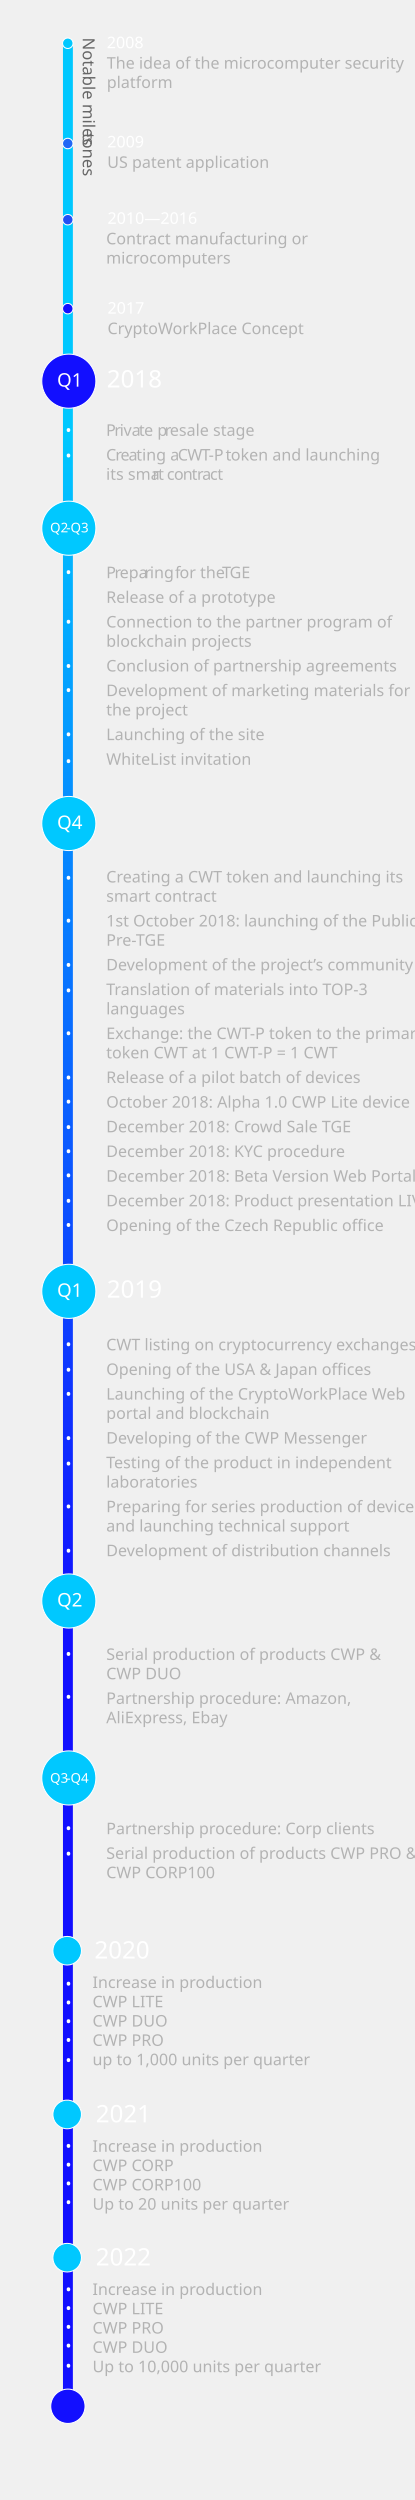
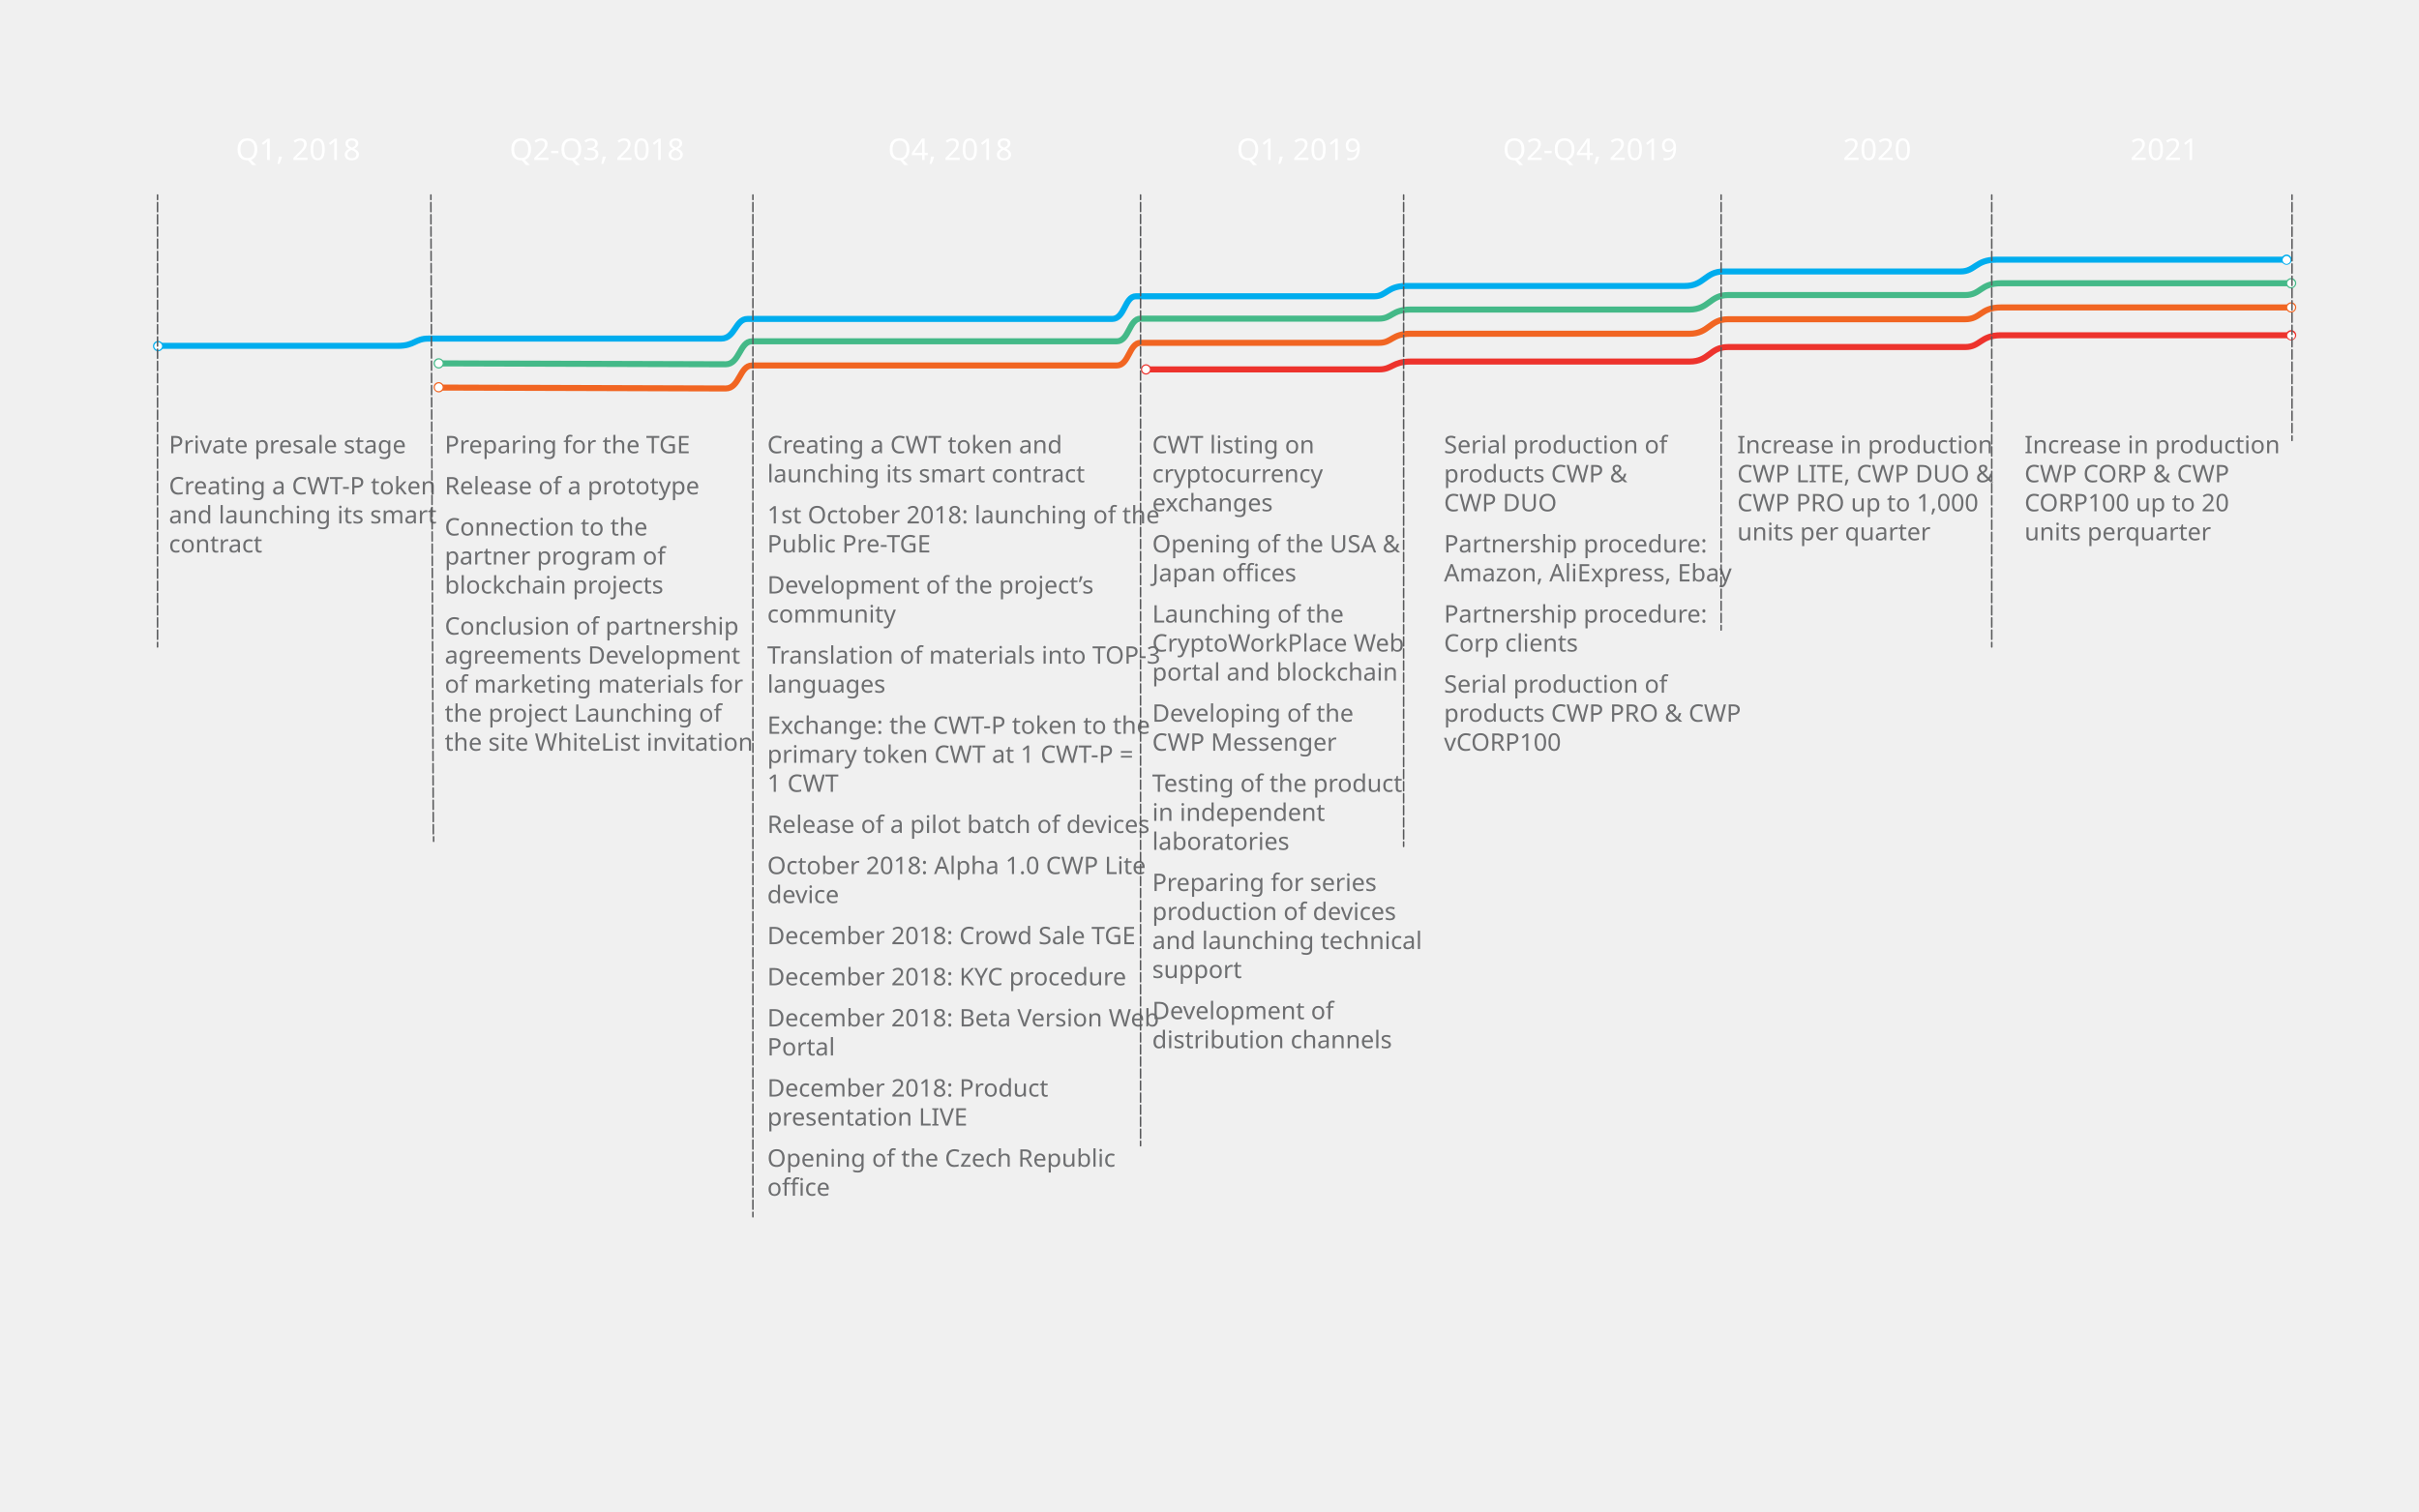
- <svg xmlns="http://www.w3.org/2000/svg" xmlns:xlink="http://www.w3.org/1999/xlink" version="1.1" id="Слой_1" x="0px" y="0px" viewBox="0 0 800 4820" style="enable-background:new 0 0 800 4820;" xml:space="preserve">
+ <svg xmlns="http://www.w3.org/2000/svg" version="1.1" id="Слой_1" x="0px" y="0px" viewBox="0 0 800 500" style="enable-background:new 0 0 800 500;" xml:space="preserve">
  <style type="text/css">
- 	.st0{fill:#B3B3B3;}
+ 	.st0{fill:#6D6E70;}
	.st1{font-family:'MyriadPro-Regular';}
- 	.st2{font-size:31.014px;}
- 	.st3{fill:#FFFFFF;}
- 	.st4{fill:#231F20;}
- 	.st5{clip-path:url(#SVGID_2_);fill:url(#SVGID_3_);}
- 	.st6{clip-path:url(#SVGID_5_);fill:#00C8FF;}
- 	.st7{clip-path:url(#SVGID_5_);fill:none;stroke:#FFFFFF;stroke-width:2;}
- 	.st8{clip-path:url(#SVGID_5_);fill:#2067F5;}
- 	.st9{clip-path:url(#SVGID_5_);fill:#2050F5;}
- 	.st10{clip-path:url(#SVGID_5_);fill:#120FFF;}
- 	.st11{fill:#666666;}
- 	.st12{font-size:32.096px;}
- 	.st13{clip-path:url(#SVGID_7_);fill:#120FFF;}
- 	.st14{clip-path:url(#SVGID_7_);fill:none;stroke:#FFFFFF;stroke-width:2;}
- 	.st15{font-size:36.183px;}
- 	.st16{font-size:46.521px;}
- 	.st17{letter-spacing:-1;}
- 	.st18{fill:#00C8FF;}
- 	.st19{fill:none;stroke:#FFFFFF;stroke-width:2;}
- 	.st20{font-size:25.845px;}
- 	.st21{clip-path:url(#SVGID_9_);fill:#00C8FF;}
- 	.st22{clip-path:url(#SVGID_9_);fill:none;stroke:#FFFFFF;stroke-width:2;}
- 	.st23{clip-path:url(#SVGID_11_);fill:#00C8FF;}
- 	.st24{clip-path:url(#SVGID_11_);fill:none;stroke:#FFFFFF;stroke-width:2;}
- 	.st25{clip-path:url(#SVGID_13_);fill:#00C8FF;}
- 	.st26{clip-path:url(#SVGID_13_);fill:none;stroke:#FFFFFF;stroke-width:2;}
- 	.st27{clip-path:url(#SVGID_15_);fill:#00C8FF;}
- 	.st28{clip-path:url(#SVGID_15_);fill:none;stroke:#FFFFFF;stroke-width:2;}
- 	.st29{clip-path:url(#SVGID_17_);fill:#00C8FF;}
- 	.st30{clip-path:url(#SVGID_17_);fill:none;stroke:#FFFFFF;stroke-width:2;}
- 	.st31{clip-path:url(#SVGID_19_);fill:#120FFF;}
- 	.st32{clip-path:url(#SVGID_19_);fill:none;stroke:#FFFFFF;stroke-width:2;}
+ 	.st2{font-size:8px;}
+ 	.st3{fill:none;stroke:#00ADEE;stroke-width:2;stroke-linecap:round;stroke-miterlimit:10;}
+ 	.st4{fill:#FFFFFF;}
+ 	.st5{fill:#00ADEE;}
+ 	.st6{fill:none;stroke:#44B988;stroke-width:2;stroke-linecap:round;stroke-miterlimit:10;}
+ 	.st7{fill:#44B988;}
+ 	.st8{fill:none;stroke:#F16522;stroke-width:2;stroke-linecap:round;stroke-miterlimit:10;}
+ 	.st9{fill:#F16522;}
+ 	.st10{fill:none;stroke:#ED332D;stroke-width:2;stroke-linecap:round;stroke-miterlimit:10;}
+ 	.st11{fill:#ED332D;}
+ 	.st12{fill:none;stroke:#58595B;stroke-width:0.5;stroke-linecap:round;stroke-miterlimit:10;}
+ 	.st13{fill:none;stroke:#58595B;stroke-width:0.5;stroke-linecap:round;stroke-miterlimit:10;stroke-dasharray:3.031,1.01;}
+ 	.st14{fill:none;stroke:#58595B;stroke-width:0.5;stroke-linecap:round;stroke-miterlimit:10;stroke-dasharray:2.982,0.994;}
+ 	.st15{fill:none;stroke:#58595B;stroke-width:0.5;stroke-linecap:round;stroke-miterlimit:10;stroke-dasharray:3.026,1.009;}
+ 	.st16{fill:none;stroke:#58595B;stroke-width:0.5;stroke-linecap:round;stroke-miterlimit:10;stroke-dasharray:2.986,0.995;}
+ 	.st17{fill:none;stroke:#58595B;stroke-width:0.5;stroke-linecap:round;stroke-miterlimit:10;stroke-dasharray:2.993,0.998;}
+ 	.st18{fill:none;stroke:#58595B;stroke-width:0.5;stroke-linecap:round;stroke-miterlimit:10;stroke-dasharray:2.998,0.999;}
+ 	.st19{fill:none;stroke:#58595B;stroke-width:0.5;stroke-linecap:round;stroke-miterlimit:10;stroke-dasharray:3.045,1.015;}
+ 	.st20{font-size:9.895px;}
</style>
-   <text transform="matrix(1 0 0 1 205.8896 132.4248)">
-     <tspan x="0" y="0" class="st0 st1 st2">The idea of the microcomputer security  </tspan>
-     <tspan x="0" y="37.2" class="st0 st1 st2">platform</tspan>
-   </text>
-   <text transform="matrix(1 0 0 1 205.8896 92.9766)" class="st3 st1 st2">2008</text>
-   <text transform="matrix(1 0 0 1 206.7178 323.7085)" class="st0 st1 st2">US patent application</text>
-   <text transform="matrix(1 0 0 1 206.7178 284.2271)" class="st3 st1 st2">2009</text>
-   <text transform="matrix(1 0 0 1 204.6504 471.0239)">
-     <tspan x="0" y="0" class="st0 st1 st2">Contract manufacturing or  </tspan>
-     <tspan x="0" y="37.2" class="st0 st1 st2">microcomputers</tspan>
-   </text>
-   <text transform="matrix(-4.489659e-11 1 -1 -4.489659e-11 79.5669 921.4561)" class="st4 st1 st2"> </text>
-   <text transform="matrix(1 0 0 1 207.2231 431.5737)" class="st3 st1 st2">2010—2016</text>
-   <text transform="matrix(1 0 0 1 207.2329 644.2153)" class="st0 st1 st2">CryptoWorkPlace Concept</text>
-   <text transform="matrix(1 0 0 1 207.2329 604.7339)" class="st3 st1 st2">2017</text>
-   <g>
-     <defs>
-       <rect id="SVGID_1_" x="121.4" y="84.1" width="19.1" height="4561.6" />
-     </defs>
-     <clipPath id="SVGID_2_">
-       <use xlink:href="#SVGID_1_" style="overflow:visible;" />
-     </clipPath>
-     <linearGradient id="SVGID_3_" gradientUnits="userSpaceOnUse" x1="-0.883" y1="2661.231" x2="6.732" y2="2661.231" gradientTransform="matrix(-2.131982e-14 -348.1791 -348.1791 2.131982e-14 926716.062 2839.102)">
-       <stop offset="0" style="stop-color:#120FFF" />
-       <stop offset="0.873" style="stop-color:#00C8FF" />
-       <stop offset="1" style="stop-color:#00C8FF" />
-     </linearGradient>
-     <rect x="121.4" y="84.1" class="st5" width="19.1" height="4561.6" />
-   </g>
-   <g>
-     <defs>
-       <rect id="SVGID_4_" x="-57.3" y="-121" width="273" height="1548.3" />
-     </defs>
-     <clipPath id="SVGID_5_">
-       <use xlink:href="#SVGID_4_" style="overflow:visible;" />
-     </clipPath>
-     <path class="st6" d="M120.6,83.4c0,5.6,4.5,10.1,10.1,10.1c5.6,0,10.1-4.5,10.1-10.1c0-5.6-4.5-10.1-10.1-10.1   C125.1,73.3,120.6,77.8,120.6,83.4" />
-     <circle class="st7" cx="130.7" cy="83.4" r="10.1" />
-     <path class="st8" d="M120.6,276.7c0,5.6,4.5,10.1,10.1,10.1c5.6,0,10.1-4.5,10.1-10.1c0-5.6-4.5-10.1-10.1-10.1   C125.1,266.7,120.6,271.2,120.6,276.7" />
-     <ellipse transform="matrix(0.3827 -0.9239 0.9239 0.3827 -175.0138 291.5433)" class="st7" cx="130.7" cy="276.7" rx="10.1" ry="10.1" />
-     <path class="st9" d="M120.6,423.6c0,5.6,4.5,10.1,10.1,10.1c5.6,0,10.1-4.5,10.1-10.1c0-5.6-4.5-10.1-10.1-10.1   C125.1,413.5,120.6,418,120.6,423.6" />
-     <ellipse transform="matrix(0.9239 -0.3827 0.3827 0.9239 -152.1456 82.2417)" class="st7" cx="130.7" cy="423.6" rx="10.1" ry="10.1" />
-     <path class="st10" d="M120.6,595.1c0,5.6,4.5,10.1,10.1,10.1c5.6,0,10.1-4.5,10.1-10.1c0-5.6-4.5-10.1-10.1-10.1   C125.1,585.1,120.6,589.6,120.6,595.1" />
-     <ellipse transform="matrix(0.9239 -0.3827 0.3827 0.9239 -217.8054 95.3022)" class="st7" cx="130.7" cy="595.1" rx="10.1" ry="10.1" />
-   </g>
-   <text transform="matrix(-4.489659e-11 1 -1 -4.489659e-11 159.5244 72.478)">
-     <tspan x="0" y="0" class="st11 st1 st12">Notable miles</tspan>
-     <tspan x="184.2" y="0" class="st11 st1 st12">t</tspan>
-     <tspan x="194.6" y="0" class="st11 st1 st12">ones</tspan>
-   </text>
-   <g>
-     <defs>
-       <rect id="SVGID_6_" x="46.8" y="680.1" width="309.5" height="109.6" />
-     </defs>
-     <clipPath id="SVGID_7_">
-       <use xlink:href="#SVGID_6_" style="overflow:visible;" />
-     </clipPath>
-     <path class="st13" d="M132.7,787.1c28.8,0,52.2-23.4,52.2-52.2c0-28.8-23.4-52.2-52.2-52.2S80.4,706,80.4,734.9   C80.4,763.7,103.8,787.1,132.7,787.1" />
-     <circle class="st14" cx="132.7" cy="734.9" r="52.2" />
-   </g>
-   <text transform="matrix(1 0 0 1 110.0156 745.459)" class="st3 st1 st15">Q1</text>
-   <text transform="matrix(1 0 0 1 205.9043 747.0195)" class="st3 st1 st16">2018</text>
-   <text transform="matrix(1 0 0 1 205.9043 2501.878)" class="st3 st1 st16">2019</text>
-   <text transform="matrix(1 0 0 1 204.4849 840.293)">
-     <tspan x="0" y="0" class="st0 st1 st2">P</tspan>
-     <tspan x="16" y="0" class="st0 st1 st2">r</tspan>
-     <tspan x="26.3" y="0" class="st0 st1 st2">i</tspan>
-     <tspan x="33.6" y="0" class="st0 st1 st2">va</tspan>
-     <tspan x="63.2" y="0" class="st0 st1 st2">t</tspan>
-     <tspan x="73.3" y="0" class="st0 st1 st2">e p</tspan>
-     <tspan x="113.1" y="0" class="st0 st1 st2">r</tspan>
-     <tspan x="122.9" y="0" class="st0 st1 st2">esale stage</tspan>
-     <tspan x="0" y="47.6" class="st0 st1 st2">C</tspan>
-     <tspan x="17.9" y="47.6" class="st0 st1 st2">r</tspan>
-     <tspan x="27.8" y="47.6" class="st0 st1 st2">e</tspan>
-     <tspan x="43.3" y="47.6" class="st0 st1 st2">a</tspan>
-     <tspan x="58.2" y="47.6" class="st0 st1 st2">ting a </tspan>
-     <tspan x="138.3" y="47.6" class="st0 st1 st2">C</tspan>
-     <tspan x="156.7" y="47.6" class="st0 st1 st2">W</tspan>
-     <tspan x="183.9" y="47.6" class="st0 st1 st2 st17">T</tspan>
-     <tspan x="197.8" y="47.6" class="st0 st1 st2">-P </tspan>
-     <tspan x="230.4" y="47.6" class="st0 st1 st2">t</tspan>
-     <tspan x="240.5" y="47.6" class="st0 st1 st2">oken and launching  </tspan>
-     <tspan x="0" y="84.8" class="st0 st1 st2">its sma</tspan>
-     <tspan x="89.5" y="84.8" class="st0 st1 st2">r</tspan>
-     <tspan x="100.3" y="84.8" class="st0 st1 st2">t </tspan>
-     <tspan x="117.2" y="84.8" class="st0 st1 st2">c</tspan>
-     <tspan x="130.9" y="84.8" class="st0 st1 st2">o</tspan>
-     <tspan x="147.9" y="84.8" class="st0 st1 st2">n</tspan>
-     <tspan x="165" y="84.8" class="st0 st1 st2">t</tspan>
-     <tspan x="175.3" y="84.8" class="st0 st1 st2">r</tspan>
-     <tspan x="185.3" y="84.8" class="st0 st1 st2">a</tspan>
-     <tspan x="200.3" y="84.8" class="st0 st1 st2">c</tspan>
-     <tspan x="214.5" y="84.8" class="st0 st1 st2">t</tspan>
-   </text>
-   <g>
-     <path class="st18" d="M132.7,1070.6c28.8,0,52.2-23.4,52.2-52.2c0-28.8-23.4-52.2-52.2-52.2s-52.2,23.4-52.2,52.2   C80.4,1047.2,103.8,1070.6,132.7,1070.6" />
-     <circle class="st19" cx="132.7" cy="1018.4" r="52.2" />
-   </g>
-   <text transform="matrix(1 0 0 1 204.7734 1114.725)">
-     <tspan x="0" y="0" class="st0 st1 st2">P</tspan>
-     <tspan x="16" y="0" class="st0 st1 st2">r</tspan>
-     <tspan x="25.9" y="0" class="st0 st1 st2">epa</tspan>
-     <tspan x="74" y="0" class="st0 st1 st2">r</tspan>
-     <tspan x="84.2" y="0" class="st0 st1 st2">ing </tspan>
-     <tspan x="132.6" y="0" class="st0 st1 st2">f</tspan>
-     <tspan x="141.3" y="0" class="st0 st1 st2">or the</tspan>
-     <tspan x="218.1" y="0" class="st0 st1 st2 st17"> </tspan>
-     <tspan x="223.4" y="0" class="st0 st1 st2">T</tspan>
-     <tspan x="237.9" y="0" class="st0 st1 st2">GE</tspan>
-     <tspan x="0" y="47.6" class="st0 st1 st2">Release of a prototype</tspan>
-     <tspan x="0" y="95.1" class="st0 st1 st2">Connection to the partner program of  </tspan>
-     <tspan x="0" y="132.3" class="st0 st1 st2">blockchain projects</tspan>
-     <tspan x="0" y="179.9" class="st0 st1 st2">Conclusion of partnership agreements</tspan>
-     <tspan x="0" y="227.4" class="st0 st1 st2">Development of marketing materials for  </tspan>
-     <tspan x="0" y="264.7" class="st0 st1 st2">the project</tspan>
-     <tspan x="0" y="312.2" class="st0 st1 st2">Launching of the site</tspan>
-     <tspan x="0" y="359.8" class="st0 st1 st2">WhiteList invitation</tspan>
-   </text>
-   <text transform="matrix(1 0 0 1 204.7734 1701.402)">
-     <tspan x="0" y="0" class="st0 st1 st2">Creating a CWT token and launching its  </tspan>
-     <tspan x="0" y="37.2" class="st0 st1 st2">smart contract</tspan>
-     <tspan x="0" y="84.8" class="st0 st1 st2">1st October 2018: launching of the Public  </tspan>
-     <tspan x="0" y="122" class="st0 st1 st2">Pre-TGE </tspan>
-     <tspan x="0" y="169.5" class="st0 st1 st2">Development of the project’s community</tspan>
-     <tspan x="0" y="217.1" class="st0 st1 st2">Translation of materials into TOP-3  </tspan>
-     <tspan x="0" y="254.3" class="st0 st1 st2">languages</tspan>
-     <tspan x="0" y="301.9" class="st0 st1 st2">Exchange: the CWT-P token to the primary  </tspan>
-     <tspan x="0" y="339.1" class="st0 st1 st2">token CWT at 1 CWT-P = 1 CWT</tspan>
-     <tspan x="0" y="386.6" class="st0 st1 st2">Release of a pilot batch of devices</tspan>
-     <tspan x="0" y="434.2" class="st0 st1 st2">October 2018: Alpha 1.0 CWP Lite device </tspan>
-     <tspan x="0" y="481.7" class="st0 st1 st2">December 2018: Crowd Sale TGE </tspan>
-     <tspan x="0" y="529.3" class="st0 st1 st2">December 2018: KYC procedure</tspan>
-     <tspan x="0" y="576.9" class="st0 st1 st2">December 2018: Beta Version Web Portal</tspan>
-     <tspan x="0" y="624.4" class="st0 st1 st2">December 2018: Product presentation LIVE</tspan>
-     <tspan x="0" y="672" class="st0 st1 st2">Opening of the Czech Republic office</tspan>
-   </text>
-   <text transform="matrix(1 0 0 1 96.5479 1026.393)">
-     <tspan x="0" y="0" class="st3 st1 st20">Q2</tspan>
-     <tspan x="31.1" y="0" class="st3 st1 st20">-</tspan>
-     <tspan x="39.4" y="0" class="st3 st1 st20">Q3 </tspan>
-   </text>
-   <g>
-     <defs>
-       <rect id="SVGID_8_" x="46.8" y="1532.9" width="169.9" height="109.6" />
-     </defs>
-     <clipPath id="SVGID_9_">
-       <use xlink:href="#SVGID_8_" style="overflow:visible;" />
-     </clipPath>
-     <path class="st21" d="M132.7,1640c28.8,0,52.2-23.4,52.2-52.2c0-28.8-23.4-52.2-52.2-52.2s-52.2,23.4-52.2,52.2   C80.4,1616.6,103.8,1640,132.7,1640" />
-     <circle class="st22" cx="132.7" cy="1587.7" r="52.2" />
-   </g>
-   <text transform="matrix(1 0 0 1 110.0156 1598.335)" class="st3 st1 st15">Q4</text>
-   <text transform="matrix(1 0 0 1 204.7734 2603.384)">
-     <tspan x="0" y="0" class="st0 st1 st2">CWT listing on cryptocurrency exchanges</tspan>
-     <tspan x="0" y="47.6" class="st0 st1 st2">Opening of the USA &amp; Japan offices</tspan>
-     <tspan x="0" y="95.1" class="st0 st1 st2">Launching of the CryptoWorkPlace Web  </tspan>
-     <tspan x="0" y="132.3" class="st0 st1 st2">portal and blockchain</tspan>
-     <tspan x="0" y="179.9" class="st0 st1 st2">Developing of the CWP Messenger</tspan>
-     <tspan x="0" y="227.4" class="st0 st1 st2">Testing of the product in independent  </tspan>
-     <tspan x="0" y="264.7" class="st0 st1 st2">laboratories</tspan>
-     <tspan x="0" y="312.2" class="st0 st1 st2">Preparing for series production of devices  </tspan>
-     <tspan x="0" y="349.4" class="st0 st1 st2">and launching technical support</tspan>
-     <tspan x="0" y="397" class="st0 st1 st2">Development of distribution channels</tspan>
-   </text>
-   <g>
-     <defs>
-       <rect id="SVGID_10_" x="46.8" y="2434.9" width="169.9" height="109.6" />
-     </defs>
-     <clipPath id="SVGID_11_">
-       <use xlink:href="#SVGID_10_" style="overflow:visible;" />
-     </clipPath>
-     <path class="st23" d="M132.7,2541.9c28.8,0,52.2-23.4,52.2-52.2c0-28.8-23.4-52.2-52.2-52.2s-52.2,23.4-52.2,52.2   C80.4,2518.6,103.8,2541.9,132.7,2541.9" />
-     <circle class="st24" cx="132.7" cy="2489.7" r="52.2" />
-   </g>
-   <text transform="matrix(1 0 0 1 110.0156 2500.317)" class="st3 st1 st15">Q1</text>
-   <text transform="matrix(1 0 0 1 204.7734 3200.398)">
-     <tspan x="0" y="0" class="st0 st1 st2">Serial production of products CWP &amp;  </tspan>
-     <tspan x="0" y="37.2" class="st0 st1 st2">CWP DUO </tspan>
-     <tspan x="0" y="84.8" class="st0 st1 st2">Partnership procedure: Amazon,  </tspan>
-     <tspan x="0" y="122" class="st0 st1 st2">AliExpress, Ebay</tspan>
-   </text>
-   <g>
-     <defs>
-       <rect id="SVGID_12_" x="46.8" y="3031.9" width="169.9" height="109.6" />
-     </defs>
-     <clipPath id="SVGID_13_">
-       <use xlink:href="#SVGID_12_" style="overflow:visible;" />
-     </clipPath>
-     <path class="st25" d="M132.7,3139c28.8,0,52.2-23.4,52.2-52.2c0-28.8-23.4-52.2-52.2-52.2s-52.2,23.4-52.2,52.2   C80.4,3115.6,103.8,3139,132.7,3139" />
-     <circle class="st26" cx="132.7" cy="3086.7" r="52.2" />
-   </g>
-   <text transform="matrix(1 0 0 1 110.0156 3097.333)" class="st3 st1 st15">Q2</text>
-   <text transform="matrix(1 0 0 1 204.7734 3536.379)">
-     <tspan x="0" y="0" class="st0 st1 st2">Partnership procedure: Corp clients</tspan>
-     <tspan x="0" y="47.6" class="st0 st1 st2">Serial production of products CWP PRO &amp;  </tspan>
-     <tspan x="0" y="84.8" class="st0 st1 st2">CWP CORP100</tspan>
-   </text>
-   <g>
-     <defs>
-       <rect id="SVGID_14_" x="46.8" y="3373.1" width="169.9" height="109.6" />
-     </defs>
-     <clipPath id="SVGID_15_">
-       <use xlink:href="#SVGID_14_" style="overflow:visible;" />
-     </clipPath>
-     <path class="st27" d="M132.7,3480.1c28.8,0,52.2-23.4,52.2-52.2c0-28.8-23.4-52.2-52.2-52.2s-52.2,23.4-52.2,52.2   C80.4,3456.7,103.8,3480.1,132.7,3480.1" />
-     <circle class="st28" cx="132.7" cy="3427.9" r="52.2" />
-   </g>
-   <text transform="matrix(1 0 0 1 96.5479 3437.133)">
-     <tspan x="0" y="0" class="st3 st1 st20">Q3</tspan>
-     <tspan x="31.1" y="0" class="st3 st1 st20">-</tspan>
-     <tspan x="39.4" y="0" class="st3 st1 st20">Q4 </tspan>
-   </text>
-   <g>
-     <defs>
-       <rect id="SVGID_16_" x="54.6" y="3723.1" width="549.6" height="909.7" />
-     </defs>
-     <clipPath id="SVGID_17_">
-       <use xlink:href="#SVGID_16_" style="overflow:visible;" />
-     </clipPath>
-     <path class="st29" d="M129.5,3788.5c15.2,0,27.6-12.3,27.6-27.6c0-15.2-12.3-27.6-27.6-27.6s-27.6,12.3-27.6,27.6   C101.9,3776.2,114.2,3788.5,129.5,3788.5" />
-     <circle class="st30" cx="129.5" cy="3761" r="27.6" />
-     <path class="st29" d="M129.5,4104.3c15.2,0,27.6-12.3,27.6-27.6s-12.3-27.6-27.6-27.6s-27.6,12.3-27.6,27.6   S114.2,4104.3,129.5,4104.3" />
-     <ellipse transform="matrix(0.9951 -9.853768e-02 9.853768e-02 0.9951 -401.0846 32.598)" class="st30" cx="129.5" cy="4076.8" rx="27.6" ry="27.6" />
-     <path class="st29" d="M129.5,4380.4c15.2,0,27.6-12.3,27.6-27.6c0-15.2-12.3-27.6-27.6-27.6s-27.6,12.3-27.6,27.6   C101.9,4368,114.2,4380.4,129.5,4380.4" />
-     <circle class="st30" cx="129.5" cy="4352.8" r="27.6" />
-   </g>
-   <text transform="matrix(1 0 0 1 178.3271 3832.854)">
-     <tspan x="0" y="0" class="st0 st1 st2">Increase in production </tspan>
-     <tspan x="0" y="37.2" class="st0 st1 st2">CWP LITE</tspan>
-     <tspan x="0" y="74.4" class="st0 st1 st2">CWP DUO</tspan>
-     <tspan x="0" y="111.6" class="st0 st1 st2">CWP PRO</tspan>
-     <tspan x="0" y="148.9" class="st0 st1 st2">up to 1,000 units per quarter</tspan>
-   </text>
-   <text transform="matrix(1 0 0 1 178.3271 4148.665)">
-     <tspan x="0" y="0" class="st0 st1 st2">Increase in production</tspan>
-     <tspan x="0" y="37.2" class="st0 st1 st2">CWP CORP</tspan>
-     <tspan x="0" y="74.4" class="st0 st1 st2">CWP CORP100</tspan>
-     <tspan x="0" y="111.6" class="st0 st1 st2">Up to 20 units per quarter</tspan>
-   </text>
-   <text transform="matrix(1 0 0 1 178.3271 4424.72)">
-     <tspan x="0" y="0" class="st0 st1 st2">Increase in production</tspan>
-     <tspan x="0" y="37.2" class="st0 st1 st2">CWP LITE</tspan>
-     <tspan x="0" y="74.4" class="st0 st1 st2">CWP PRO</tspan>
-     <tspan x="0" y="111.6" class="st0 st1 st2">CWP DUO</tspan>
-     <tspan x="0" y="148.9" class="st0 st1 st2">Up to 10,000 units per quarter</tspan>
-   </text>
-   <text transform="matrix(1 0 0 1 182.0483 3776.031)" class="st3 st1 st16">2020</text>
-   <text transform="matrix(1 0 0 1 184.6538 4091.812)" class="st3 st1 st16">2021</text>
-   <text transform="matrix(1 0 0 1 184.6538 4367.867)" class="st3 st1 st16">2022</text>
-   <g>
-     <defs>
-       <rect id="SVGID_18_" x="95.3" y="4603.7" width="71.3" height="71.3" />
-     </defs>
-     <clipPath id="SVGID_19_">
-       <use xlink:href="#SVGID_18_" style="overflow:visible;" />
-     </clipPath>
-     <path class="st31" d="M130.9,4672.4c18.3,0,33.1-14.8,33.1-33.1c0-18.3-14.8-33.1-33.1-33.1s-33.1,14.8-33.1,33.1   C97.8,4657.6,112.7,4672.4,130.9,4672.4" />
-     <circle class="st32" cx="130.9" cy="4639.3" r="33.1" />
-   </g>
-   <text transform="matrix(1 0 0 1 126.1836 4425.146)" class="st3 st1 st2">•</text>
-   <text transform="matrix(1 0 0 1 126.1836 4461.326)" class="st3 st1 st2">•</text>
-   <text transform="matrix(1 0 0 1 126.1836 4497.511)" class="st3 st1 st2">•</text>
-   <text transform="matrix(1 0 0 1 126.1836 4533.692)" class="st3 st1 st2">•</text>
-   <text transform="matrix(1 0 0 1 126.1836 4572.46)" class="st3 st1 st2">•</text>
-   <text transform="matrix(1 0 0 1 126.1836 3835.884)" class="st3 st1 st2">•</text>
-   <text transform="matrix(1 0 0 1 126.1836 3872.065)" class="st3 st1 st2">•</text>
-   <text transform="matrix(1 0 0 1 126.1836 3908.25)" class="st3 st1 st2">•</text>
-   <text transform="matrix(1 0 0 1 126.1836 3944.431)" class="st3 st1 st2">•</text>
-   <text transform="matrix(1 0 0 1 126.1836 3983.2)" class="st3 st1 st2">•</text>
-   <text transform="matrix(1 0 0 1 126.1836 3536.086)" class="st3 st1 st2">•</text>
-   <text transform="matrix(1 0 0 1 126.1836 3585.189)" class="st3 st1 st2">•</text>
-   <text transform="matrix(1 0 0 1 126.1836 3200.102)" class="st3 st1 st2">•</text>
-   <text transform="matrix(1 0 0 1 126.1836 3001.099)" class="st3 st1 st2">•</text>
-   <text transform="matrix(1 0 0 1 126.1836 2915.811)" class="st3 st1 st2">•</text>
-   <text transform="matrix(1 0 0 1 126.1836 2833.107)" class="st3 st1 st2">•</text>
-   <text transform="matrix(1 0 0 1 126.1836 2784.002)" class="st3 st1 st2">•</text>
-   <text transform="matrix(1 0 0 1 126.1836 2698.715)" class="st3 st1 st2">•</text>
-   <text transform="matrix(1 0 0 1 126.1836 2652.193)" class="st3 st1 st2">•</text>
-   <text transform="matrix(1 0 0 1 126.1836 2603.089)" class="st3 st1 st2">•</text>
-   <text transform="matrix(1 0 0 1 126.1836 2373.07)" class="st3 st1 st2">•</text>
-   <text transform="matrix(1 0 0 1 126.1836 2326.55)" class="st3 st1 st2">•</text>
-   <text transform="matrix(1 0 0 1 126.1836 2277.445)" class="st3 st1 st2">•</text>
-   <text transform="matrix(1 0 0 1 126.1836 2230.924)" class="st3 st1 st2">•</text>
-   <text transform="matrix(1 0 0 1 126.1836 2184.404)" class="st3 st1 st2">•</text>
-   <text transform="matrix(1 0 0 1 126.1836 2135.299)" class="st3 st1 st2">•</text>
-   <text transform="matrix(1 0 0 1 126.1836 2088.778)" class="st3 st1 st2">•</text>
-   <text transform="matrix(1 0 0 1 126.1836 2003.489)" class="st3 st1 st2">•</text>
-   <text transform="matrix(1 0 0 1 126.1836 1920.788)" class="st3 st1 st2">•</text>
-   <text transform="matrix(1 0 0 1 126.1836 1871.682)" class="st3 st1 st2">•</text>
-   <text transform="matrix(1 0 0 1 126.1836 1786.395)" class="st3 st1 st2">•</text>
-   <text transform="matrix(1 0 0 1 126.1836 1703.691)" class="st3 st1 st2">•</text>
-   <text transform="matrix(1 0 0 1 126.1836 1478.841)" class="st3 st1 st2">•</text>
-   <text transform="matrix(1 0 0 1 126.1836 1427.152)" class="st3 st1 st2">•</text>
-   <text transform="matrix(1 0 0 1 126.1836 1341.864)" class="st3 st1 st2">•</text>
-   <text transform="matrix(1 0 0 1 126.1836 1295.344)" class="st3 st1 st2">•</text>
-   <text transform="matrix(1 0 0 1 126.1836 1210.056)" class="st3 st1 st2">•</text>
-   <text transform="matrix(1 0 0 1 126.1836 1114.431)" class="st3 st1 st2">•</text>
-   <text transform="matrix(1 0 0 1 126.1836 889.5811)" class="st3 st1 st2">•</text>
-   <text transform="matrix(1 0 0 1 126.1836 840.4761)" class="st3 st1 st2">•</text>
-   <text transform="matrix(1 0 0 1 126.1836 3282.804)" class="st3 st1 st2">•</text>
-   <text transform="matrix(1 0 0 1 126.1836 4148.606)" class="st3 st1 st2">•</text>
-   <text transform="matrix(1 0 0 1 126.1836 4184.787)" class="st3 st1 st2">•</text>
-   <text transform="matrix(1 0 0 1 126.1836 4220.971)" class="st3 st1 st2">•</text>
-   <text transform="matrix(1 0 0 1 126.1836 4257.153)" class="st3 st1 st2">•</text>
+   <text transform="matrix(1 0 0 1 55.8469 149.9371)">
+     <tspan x="0" y="0" class="st0 st1 st2">Private presale stage </tspan>
+     <tspan x="0" y="13.6" class="st0 st1 st2">Creating a CWT-P token  </tspan>
+     <tspan x="0" y="23.2" class="st0 st1 st2">and launching its smart  </tspan>
+     <tspan x="0" y="32.8" class="st0 st1 st2">contract</tspan>
+   </text>
+   <text transform="matrix(1 0 0 1 147.0687 149.9371)">
+     <tspan x="0" y="0" class="st0 st1 st2">Preparing for the TGE </tspan>
+     <tspan x="0" y="13.6" class="st0 st1 st2">Release of a prototype </tspan>
+     <tspan x="0" y="27.2" class="st0 st1 st2">Connection to the  </tspan>
+     <tspan x="0" y="36.8" class="st0 st1 st2">partner program of  </tspan>
+     <tspan x="0" y="46.4" class="st0 st1 st2">blockchain projects </tspan>
+     <tspan x="0" y="60" class="st0 st1 st2">Conclusion of partnership  </tspan>
+     <tspan x="0" y="69.6" class="st0 st1 st2">agreements Development  </tspan>
+     <tspan x="0" y="79.2" class="st0 st1 st2">of marketing materials for  </tspan>
+     <tspan x="0" y="88.8" class="st0 st1 st2">the project Launching of  </tspan>
+     <tspan x="0" y="98.4" class="st0 st1 st2">the site WhiteList invitation</tspan>
+   </text>
+   <text transform="matrix(1 0 0 1 253.7354 149.9369)">
+     <tspan x="0" y="0" class="st0 st1 st2">Creating a CWT token and  </tspan>
+     <tspan x="0" y="9.6" class="st0 st1 st2">launching its smart contract</tspan>
+     <tspan x="0" y="23.2" class="st0 st1 st2">1st October 2018: launching of the  </tspan>
+     <tspan x="0" y="32.8" class="st0 st1 st2">Public Pre-TGE </tspan>
+     <tspan x="0" y="46.4" class="st0 st1 st2">Development of the project’s  </tspan>
+     <tspan x="0" y="56" class="st0 st1 st2">community</tspan>
+     <tspan x="0" y="69.6" class="st0 st1 st2">Translation of materials into TOP-3  </tspan>
+     <tspan x="0" y="79.2" class="st0 st1 st2">languages</tspan>
+     <tspan x="0" y="92.8" class="st0 st1 st2">Exchange: the CWT-P token to the  </tspan>
+     <tspan x="0" y="102.4" class="st0 st1 st2">primary token CWT at 1 CWT-P =  </tspan>
+     <tspan x="0" y="112" class="st0 st1 st2">1 CWT</tspan>
+     <tspan x="0" y="125.6" class="st0 st1 st2">Release of a pilot batch of devices</tspan>
+     <tspan x="0" y="139.2" class="st0 st1 st2">October 2018: Alpha 1.0 CWP Lite  </tspan>
+     <tspan x="0" y="148.8" class="st0 st1 st2">device </tspan>
+     <tspan x="0" y="162.4" class="st0 st1 st2">December 2018: Crowd Sale TGE </tspan>
+     <tspan x="0" y="176" class="st0 st1 st2">December 2018: KYC procedure</tspan>
+     <tspan x="0" y="189.6" class="st0 st1 st2">December 2018: Beta Version Web  </tspan>
+     <tspan x="0" y="199.2" class="st0 st1 st2">Portal</tspan>
+     <tspan x="0" y="212.8" class="st0 st1 st2">December 2018: Product  </tspan>
+     <tspan x="0" y="222.4" class="st0 st1 st2">presentation LIVE</tspan>
+     <tspan x="0" y="236" class="st0 st1 st2">Opening of the Czech Republic  </tspan>
+     <tspan x="0" y="245.6" class="st0 st1 st2">office</tspan>
+   </text>
+   <text transform="matrix(1 0 0 1 381.0405 149.9369)">
+     <tspan x="0" y="0" class="st0 st1 st2">CWT listing on  </tspan>
+     <tspan x="0" y="9.6" class="st0 st1 st2">cryptocurrency  </tspan>
+     <tspan x="0" y="19.2" class="st0 st1 st2">exchanges</tspan>
+     <tspan x="0" y="32.8" class="st0 st1 st2">Opening of the USA &amp;  </tspan>
+     <tspan x="0" y="42.4" class="st0 st1 st2">Japan offices</tspan>
+     <tspan x="0" y="56" class="st0 st1 st2">Launching of the  </tspan>
+     <tspan x="0" y="65.6" class="st0 st1 st2">CryptoWorkPlace Web  </tspan>
+     <tspan x="0" y="75.2" class="st0 st1 st2">portal and blockchain</tspan>
+     <tspan x="0" y="88.8" class="st0 st1 st2">Developing of the  </tspan>
+     <tspan x="0" y="98.4" class="st0 st1 st2">CWP Messenger</tspan>
+     <tspan x="0" y="112" class="st0 st1 st2">Testing of the product  </tspan>
+     <tspan x="0" y="121.6" class="st0 st1 st2">in independent  </tspan>
+     <tspan x="0" y="131.2" class="st0 st1 st2">laboratories</tspan>
+     <tspan x="0" y="144.8" class="st0 st1 st2">Preparing for series  </tspan>
+     <tspan x="0" y="154.4" class="st0 st1 st2">production of devices  </tspan>
+     <tspan x="0" y="164" class="st0 st1 st2">and launching technical  </tspan>
+     <tspan x="0" y="173.6" class="st0 st1 st2">support</tspan>
+     <tspan x="0" y="187.2" class="st0 st1 st2">Development of  </tspan>
+     <tspan x="0" y="196.8" class="st0 st1 st2">distribution channels</tspan>
+   </text>
+   <text transform="matrix(1 0 0 1 477.5405 149.9369)">
+     <tspan x="0" y="0" class="st0 st1 st2">Serial production of  </tspan>
+     <tspan x="0" y="9.6" class="st0 st1 st2">products CWP &amp;  </tspan>
+     <tspan x="0" y="19.2" class="st0 st1 st2">CWP DUO </tspan>
+     <tspan x="0" y="32.8" class="st0 st1 st2">Partnership procedure:  </tspan>
+     <tspan x="0" y="42.4" class="st0 st1 st2">Amazon, AliExpress, Ebay</tspan>
+     <tspan x="0" y="56" class="st0 st1 st2">Partnership procedure:  </tspan>
+     <tspan x="0" y="65.6" class="st0 st1 st2">Corp clients</tspan>
+     <tspan x="0" y="79.2" class="st0 st1 st2">Serial production of  </tspan>
+     <tspan x="0" y="88.8" class="st0 st1 st2">products CWP PRO &amp; CWP  </tspan>
+     <tspan x="0" y="98.4" class="st0 st1 st2">vCORP100</tspan>
+   </text>
+   <g>
+     <g>
+       <path class="st3" d="M756.3,85.9c-21.8,0-28.7,0-96.1,0c-6.8,0-7,3.9-11.8,3.9c-21.2,0-15.1,0-78.4,0c-6.1,0-6.4,4.8-12.8,4.8    c-24.9,0-17.8,0-92.3,0c-6,0-6.5,3.4-10.3,3.4c-12.9,0-40.3,0-78.9,0c-3.8,0-3.7,7.5-7.9,7.5c-12.9,0-82,0-120.6,0    c-4,0-4.1,6.5-8.7,6.5c0,0-86.7,0-96.8,0c-4.5,0-4.6,2.4-10.1,2.4c-13.7,0-69.3,0-79.5,0" />
+       <g>
+         <g>
+           <circle class="st4" cx="756.2" cy="85.9" r="1.5" />
+           <path class="st5" d="M756.2,84.2c-0.9,0-1.7,0.8-1.7,1.7s0.8,1.7,1.7,1.7s1.7-0.8,1.7-1.7S757.1,84.2,756.2,84.2      S757.1,84.2,756.2,84.2z M756.2,87.3c-0.7,0-1.3-0.6-1.3-1.3s0.6-1.3,1.3-1.3c0.7,0,1.3,0.6,1.3,1.3S756.9,87.3,756.2,87.3      C755.5,87.3,756.9,87.3,756.2,87.3z" />
+         </g>
+       </g>
+       <g>
+         <g>
+           <path class="st4" d="M52.3,113c-0.8,0-1.5,0.7-1.5,1.5s0.7,1.5,1.5,1.5c0.8,0,1.5-0.7,1.5-1.5S53.1,113,52.3,113z" />
+           <path class="st5" d="M52.3,112.8c0.9,0,1.7,0.8,1.7,1.7s-0.8,1.7-1.7,1.7c-0.9,0-1.7-0.8-1.7-1.7S51.3,112.8,52.3,112.8      C53.2,112.8,51.3,112.8,52.3,112.8z M52.3,115.8c0.7,0,1.3-0.6,1.3-1.3s-0.6-1.3-1.3-1.3c-0.7,0-1.3,0.6-1.3,1.3      S51.6,115.8,52.3,115.8C53,115.8,51.6,115.8,52.3,115.8z" />
+         </g>
+       </g>
+     </g>
+   </g>
+   <g>
+     <g>
+       <path class="st6" d="M757.8,93.7c-21.8,0-28.7,0-96.1,0c-6.8,0-6.6,3.9-11.8,3.9c-21.2,0-15.1,0-78.4,0c-6.1,0-6.3,4.8-12.8,4.8    c-24.9,0-17.8,0-92.3,0c-6,0-6.1,3-10.3,3c-12.9,0-40.3,0-78.9,0c-3.8,0-3.8,7.5-7.9,7.5c-12.9,0-82,0-120.6,0    c-4.1,0-4.1,7.6-8.7,7.6l-95.2-0.3" />
+       <g>
+         <g>
+           <circle class="st4" cx="757.7" cy="93.7" r="1.5" />
+           <path class="st7" d="M757.7,92c-0.9,0-1.7,0.8-1.7,1.7s0.8,1.7,1.7,1.7s1.7-0.8,1.7-1.7S758.7,92,757.7,92S758.7,92,757.7,92z       M757.7,95c-0.7,0-1.3-0.6-1.3-1.3s0.6-1.3,1.3-1.3c0.7,0,1.3,0.6,1.3,1.3S758.5,95,757.7,95C757,95,758.5,95,757.7,95z" />
+         </g>
+       </g>
+       <g>
+         <g>
+           <circle class="st4" cx="145.1" cy="120.2" r="1.5" />
+           <path class="st7" d="M145.1,118.5c0.9,0,1.7,0.8,1.7,1.7s-0.8,1.7-1.7,1.7c-0.9,0-1.7-0.8-1.7-1.7      C143.4,119.3,144.1,118.5,145.1,118.5C146,118.5,144.1,118.5,145.1,118.5z M145.1,121.5c0.7,0,1.3-0.6,1.3-1.3      c0-0.7-0.6-1.3-1.3-1.3c-0.7,0-1.3,0.6-1.3,1.3C143.8,120.9,144.3,121.5,145.1,121.5C145.8,121.5,144.3,121.5,145.1,121.5z" />
+         </g>
+       </g>
+     </g>
+   </g>
+   <g>
+     <g>
+       <path class="st8" d="M757.8,101.7c-21.8,0-28.7,0-96.1,0c-6.8,0-6.6,3.9-11.8,3.9c-21.2,0-15.1,0-78.4,0c-6.1,0-6.3,4.8-12.8,4.8    c-24.9,0-17.8,0-92.3,0c-6,0-6.1,3-10.3,3c-12.9,0-40.3,0-78.9,0c-3.8,0-3.8,7.5-7.9,7.5c-12.9,0-82,0-120.6,0    c-4.1,0-4.1,7.6-8.7,7.6l-95.2-0.3" />
+       <g>
+         <g>
+           <circle class="st4" cx="757.7" cy="101.7" r="1.5" />
+           <path class="st9" d="M757.7,100c-0.9,0-1.7,0.8-1.7,1.7s0.8,1.7,1.7,1.7s1.7-0.8,1.7-1.7S758.7,100,757.7,100      S758.7,100,757.7,100z M757.7,103c-0.7,0-1.3-0.6-1.3-1.3s0.6-1.3,1.3-1.3c0.7,0,1.3,0.6,1.3,1.3S758.5,103,757.7,103      C757,103,758.5,103,757.7,103z" />
+         </g>
+       </g>
+       <g>
+         <g>
+           <circle class="st4" cx="145.1" cy="128.1" r="1.5" />
+           <path class="st9" d="M145.1,126.4c0.9,0,1.7,0.8,1.7,1.7c0,0.9-0.8,1.7-1.7,1.7c-0.9,0-1.7-0.8-1.7-1.7      C143.4,127.2,144.1,126.4,145.1,126.4C146,126.4,144.1,126.4,145.1,126.4z M145.1,129.4c0.7,0,1.3-0.6,1.3-1.3      c0-0.7-0.6-1.3-1.3-1.3c-0.7,0-1.3,0.6-1.3,1.3C143.8,128.9,144.3,129.4,145.1,129.4C145.8,129.4,144.3,129.4,145.1,129.4z" />
+         </g>
+       </g>
+     </g>
+   </g>
+   <g>
+     <g>
+       <path class="st10" d="M757.8,110.9c-21.8,0-28.7,0-96.1,0c-6.7,0-6.8,3.9-11.8,3.9c-21.2,0-15.1,0-78.4,0c-6.2,0-6.1,4.8-12.8,4.8    c-24.9,0-17.8,0-92.3,0c-5.8,0-6,2.6-10.3,2.6c-12.7,0-39.5,0-77.3,0" />
+       <g>
+         <g>
+           <circle class="st4" cx="757.7" cy="110.9" r="1.5" />
+           <path class="st11" d="M757.7,109.2c-0.9,0-1.7,0.8-1.7,1.7s0.8,1.7,1.7,1.7s1.7-0.8,1.7-1.7S758.7,109.2,757.7,109.2      S758.7,109.2,757.7,109.2z M757.7,112.3c-0.7,0-1.3-0.6-1.3-1.3s0.6-1.3,1.3-1.3c0.7,0,1.3,0.6,1.3,1.3S758.5,112.3,757.7,112.3      C757,112.3,758.5,112.3,757.7,112.3z" />
+         </g>
+       </g>
+       <g>
+         <g>
+           <path class="st4" d="M379,120.7c-0.8,0-1.5,0.7-1.5,1.5s0.7,1.5,1.5,1.5c0.8,0,1.5-0.7,1.5-1.5S379.9,120.7,379,120.7z" />
+           <path class="st11" d="M379,120.5c0.9,0,1.7,0.8,1.7,1.7s-0.8,1.7-1.7,1.7c-0.9,0-1.7-0.8-1.7-1.7S378.1,120.5,379,120.5      C380,120.5,378.1,120.5,379,120.5z M379,123.5c0.7,0,1.3-0.6,1.3-1.3s-0.6-1.3-1.3-1.3c-0.7,0-1.3,0.6-1.3,1.3      S378.3,123.5,379,123.5C379.8,123.5,378.3,123.5,379,123.5z" />
+         </g>
+       </g>
+     </g>
+   </g>
+   <g>
+     <g>
+       <line class="st12" x1="52.1" y1="64.5" x2="52.1" y2="66" />
+       <line class="st13" x1="52.1" y1="67" x2="52.1" y2="212" />
+       <line class="st12" x1="52.1" y1="212.5" x2="52.1" y2="214" />
+     </g>
+   </g>
+   <g>
+     <g>
+       <line class="st12" x1="249" y1="64.5" x2="249" y2="66" />
+       <line class="st14" x1="249" y1="67" x2="249" y2="400.5" />
+       <line class="st12" x1="249" y1="401" x2="249" y2="402.5" />
+     </g>
+   </g>
+   <g>
+     <g>
+       <line class="st12" x1="142.5" y1="64.5" x2="142.5" y2="66" />
+       <line class="st15" x1="142.5" y1="67" x2="143.3" y2="276.3" />
+       <line class="st12" x1="143.4" y1="276.8" x2="143.4" y2="278.3" />
+     </g>
+   </g>
+   <g>
+     <g>
+       <line class="st12" x1="377.2" y1="64.5" x2="377.2" y2="66" />
+       <line class="st16" x1="377.2" y1="67" x2="377.2" y2="377" />
+       <line class="st12" x1="377.2" y1="377.5" x2="377.2" y2="379" />
+     </g>
+   </g>
+   <g>
+     <g>
+       <line class="st12" x1="464.2" y1="64.5" x2="464.2" y2="66" />
+       <line class="st17" x1="464.2" y1="67" x2="464.2" y2="278" />
+       <line class="st12" x1="464.2" y1="278.5" x2="464.2" y2="280" />
+     </g>
+   </g>
+   <g>
+     <g>
+       <line class="st12" x1="569.2" y1="64.5" x2="569.2" y2="66" />
+       <line class="st18" x1="569.2" y1="67" x2="569.2" y2="206.4" />
+       <line class="st12" x1="569.2" y1="206.9" x2="569.2" y2="208.4" />
+     </g>
+   </g>
+   <g>
+     <g>
+       <line class="st12" x1="658.7" y1="64.5" x2="658.7" y2="66" />
+       <line class="st13" x1="658.7" y1="67" x2="658.7" y2="212" />
+       <line class="st12" x1="658.7" y1="212.5" x2="658.7" y2="214" />
+     </g>
+   </g>
+   <g>
+     <g>
+       <line class="st12" x1="758" y1="64.5" x2="758" y2="66" />
+       <line class="st19" x1="758" y1="67" x2="758" y2="143.7" />
+       <line class="st12" x1="758" y1="144.2" x2="758" y2="145.7" />
+     </g>
+   </g>
+   <text transform="matrix(1 0 0 1 77.9644 52.9322)" class="st4 st1 st20">Q1, 2018</text>
+   <text transform="matrix(1 0 0 1 168.4985 52.9322)" class="st4 st1 st20">Q2-Q3, 2018</text>
+   <text transform="matrix(1 0 0 1 293.631 52.9323)" class="st4 st1 st20">Q4, 2018</text>
+   <text transform="matrix(1 0 0 1 408.9644 52.9322)" class="st4 st1 st20">Q1, 2019</text>
+   <text transform="matrix(1 0 0 1 496.9985 52.9322)" class="st4 st1 st20">Q2-Q4, 2019</text>
+   <text transform="matrix(1 0 0 1 574.5405 149.9369)">
+     <tspan x="0" y="0" class="st0 st1 st2">Increase in production  </tspan>
+     <tspan x="0" y="9.6" class="st0 st1 st2">CWP LITE, CWP DUO &amp;  </tspan>
+     <tspan x="0" y="19.2" class="st0 st1 st2">CWP PRO up to 1,000  </tspan>
+     <tspan x="0" y="28.8" class="st0 st1 st2">units per quarter</tspan>
+   </text>
+   <text transform="matrix(1 0 0 1 609.4839 52.9322)" class="st4 st1 st20">2020</text>
+   <text transform="matrix(1 0 0 1 669.5405 149.9369)">
+     <tspan x="0" y="0" class="st0 st1 st2">Increase in production  </tspan>
+     <tspan x="0" y="9.6" class="st0 st1 st2">CWP CORP &amp; CWP  </tspan>
+     <tspan x="0" y="19.2" class="st0 st1 st2">CORP100 up to 20  </tspan>
+     <tspan x="0" y="28.8" class="st0 st1 st2">units perquarter</tspan>
+   </text>
+   <text transform="matrix(1 0 0 1 704.4839 52.9322)" class="st4 st1 st20">2021</text>
</svg>
